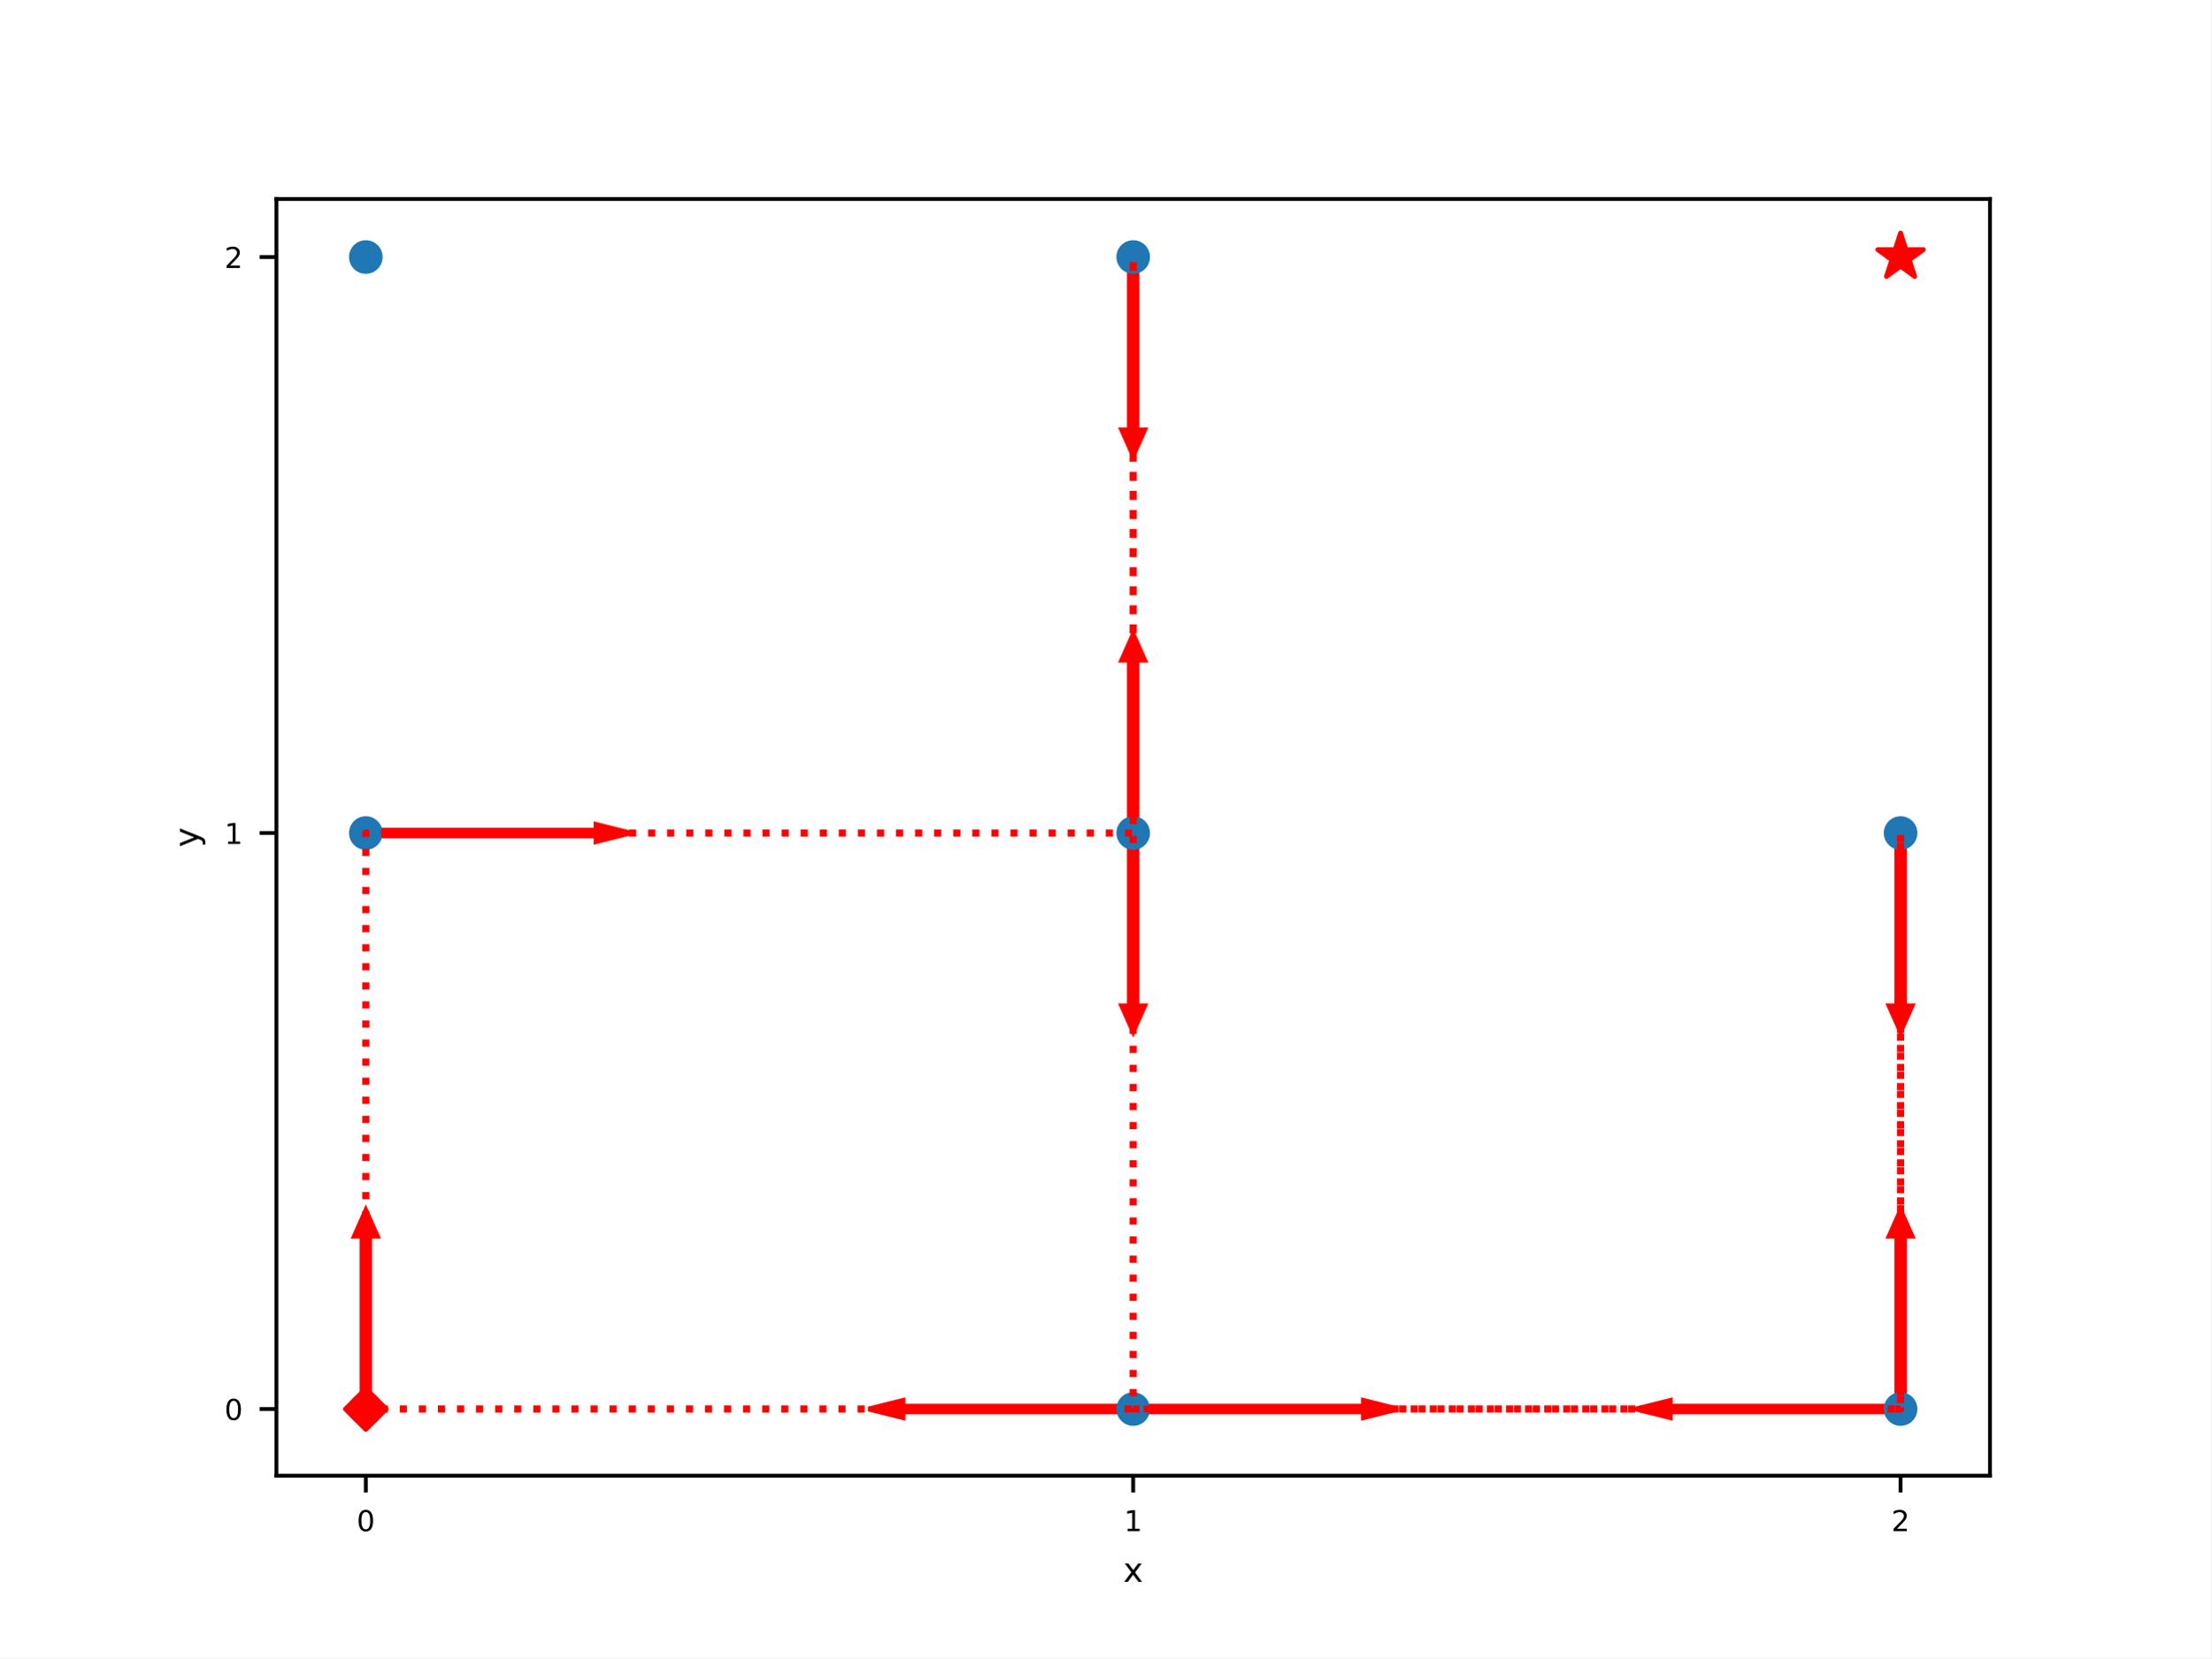
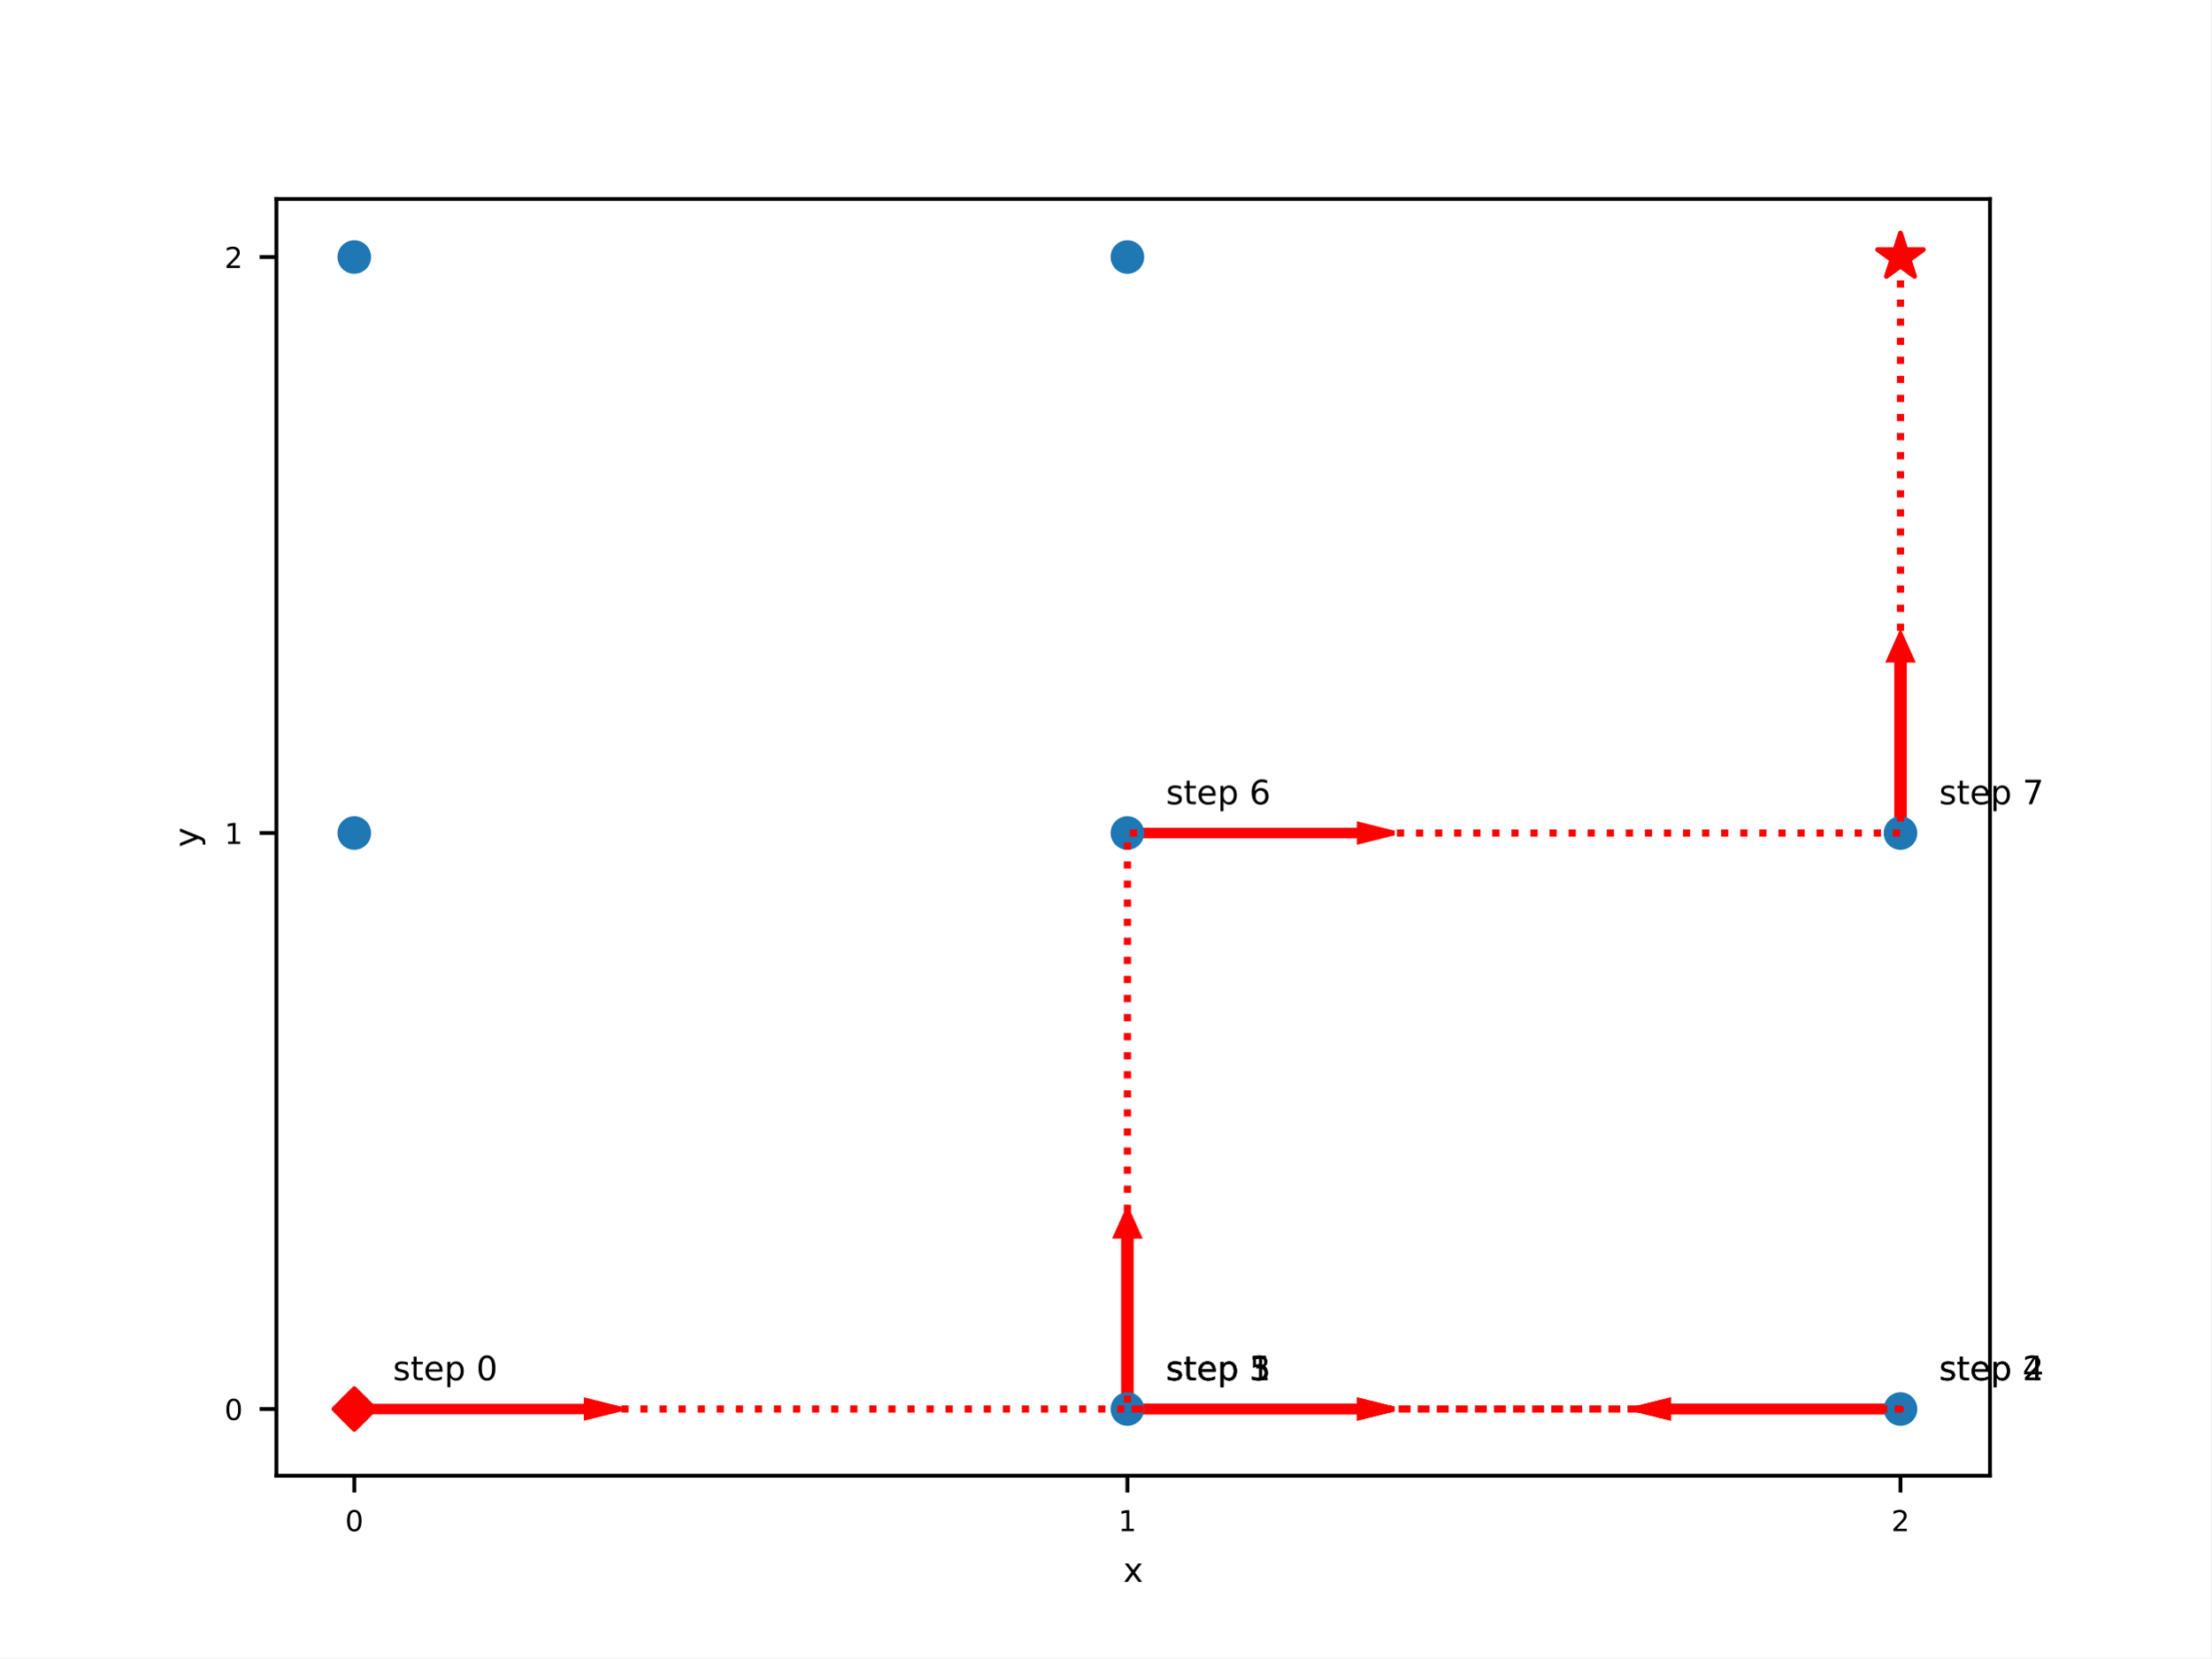
<svg xmlns="http://www.w3.org/2000/svg" xmlns:xlink="http://www.w3.org/1999/xlink" width="460.8pt" height="345.6pt" viewBox="0 0 460.8 345.6" version="1.1">
  <defs>
    <style type="text/css">*{stroke-linejoin: round; stroke-linecap: butt}</style>
  </defs>
  <g id="figure_1">
    <g id="patch_1">
      <path d="M 0 345.6  L 460.8 345.6  L 460.8 0  L 0 0  z " style="fill: #ffffff" />
    </g>
    <g id="axes_1">
      <g id="patch_2">
        <path d="M 57.6 307.584  L 414.72 307.584  L 414.72 41.472  L 57.6 41.472  z " style="fill: #ffffff" />
      </g>
      <g id="patch_3">
-         <path d="M 76.232 252.267  L 78.631 257.669  L 77.031 257.669  L 77.031 293.687  L 75.432 293.687  L 75.432 257.669  L 73.833 257.669  z " clip-path="url(#pe3180663de)" style="fill: #ff0000; stroke: #ff0000; stroke-linejoin: miter" />
+         <path d="M 129.419 293.687  L 122.168 295.488  L 122.168 294.287  L 73.833 294.287  L 73.833 293.087  L 122.168 293.087  L 122.168 291.886  z " clip-path="url(#p199df8d029)" style="fill: #ff0000; stroke: #ff0000; stroke-linejoin: miter" />
      </g>
      <g id="patch_4">
-         <path d="M 131.407 173.628  L 124.21 175.428  L 124.21 174.228  L 76.232 174.228  L 76.232 173.027  L 124.21 173.027  L 124.21 171.827  z " clip-path="url(#pe3180663de)" style="fill: #ff0000; stroke: #ff0000; stroke-linejoin: miter" />
+         <path d="M 290.538 293.687  L 283.287 295.488  L 283.287 294.287  L 234.952 294.287  L 234.952 293.087  L 283.287 293.087  L 283.287 291.886  z " clip-path="url(#p199df8d029)" style="fill: #ff0000; stroke: #ff0000; stroke-linejoin: miter" />
      </g>
      <g id="patch_5">
-         <path d="M 236.16 132.207  L 238.559 137.61  L 236.96 137.61  L 236.96 173.628  L 235.36 173.628  L 235.36 137.61  L 233.761 137.61  z " clip-path="url(#pe3180663de)" style="fill: #ff0000; stroke: #ff0000; stroke-linejoin: miter" />
+         <path d="M 340.484 293.687  L 347.735 291.886  L 347.735 293.087  L 396.07 293.087  L 396.07 294.287  L 347.735 294.287  L 347.735 295.488  z " clip-path="url(#p199df8d029)" style="fill: #ff0000; stroke: #ff0000; stroke-linejoin: miter" />
      </g>
      <g id="patch_6">
-         <path d="M 236.16 94.989  L 233.761 89.586  L 235.36 89.586  L 235.36 53.568  L 236.96 53.568  L 236.96 89.586  L 238.559 89.586  z " clip-path="url(#pe3180663de)" style="fill: #ff0000; stroke: #ff0000; stroke-linejoin: miter" />
+         <path d="M 290.538 293.687  L 283.287 295.488  L 283.287 294.287  L 234.952 294.287  L 234.952 293.087  L 283.287 293.087  L 283.287 291.886  z " clip-path="url(#p199df8d029)" style="fill: #ff0000; stroke: #ff0000; stroke-linejoin: miter" />
      </g>
      <g id="patch_7">
-         <path d="M 236.16 215.048  L 233.761 209.645  L 235.36 209.645  L 235.36 173.628  L 236.96 173.628  L 236.96 209.645  L 238.559 209.645  z " clip-path="url(#pe3180663de)" style="fill: #ff0000; stroke: #ff0000; stroke-linejoin: miter" />
+         <path d="M 340.484 293.687  L 347.735 291.886  L 347.735 293.087  L 396.07 293.087  L 396.07 294.287  L 347.735 294.287  L 347.735 295.488  z " clip-path="url(#p199df8d029)" style="fill: #ff0000; stroke: #ff0000; stroke-linejoin: miter" />
      </g>
      <g id="patch_8">
-         <path d="M 291.335 293.687  L 284.139 295.488  L 284.139 294.287  L 236.16 294.287  L 236.16 293.087  L 284.139 293.087  L 284.139 291.886  z " clip-path="url(#pe3180663de)" style="fill: #ff0000; stroke: #ff0000; stroke-linejoin: miter" />
+         <path d="M 234.952 252.267  L 237.368 257.669  L 235.757 257.669  L 235.757 293.687  L 234.146 293.687  L 234.146 257.669  L 232.535 257.669  z " clip-path="url(#p199df8d029)" style="fill: #ff0000; stroke: #ff0000; stroke-linejoin: miter" />
      </g>
      <g id="patch_9">
-         <path d="M 396.088 252.267  L 398.487 257.669  L 396.888 257.669  L 396.888 293.687  L 395.289 293.687  L 395.289 257.669  L 393.689 257.669  z " clip-path="url(#pe3180663de)" style="fill: #ff0000; stroke: #ff0000; stroke-linejoin: miter" />
+         <path d="M 290.538 173.628  L 283.287 175.428  L 283.287 174.228  L 234.952 174.228  L 234.952 173.027  L 283.287 173.027  L 283.287 171.827  z " clip-path="url(#p199df8d029)" style="fill: #ff0000; stroke: #ff0000; stroke-linejoin: miter" />
      </g>
      <g id="patch_10">
-         <path d="M 396.088 215.048  L 393.689 209.645  L 395.289 209.645  L 395.289 173.628  L 396.888 173.628  L 396.888 209.645  L 398.487 209.645  z " clip-path="url(#pe3180663de)" style="fill: #ff0000; stroke: #ff0000; stroke-linejoin: miter" />
-       </g>
-       <g id="patch_11">
-         <path d="M 340.913 293.687  L 348.11 291.886  L 348.11 293.087  L 396.088 293.087  L 396.088 294.287  L 348.11 294.287  L 348.11 295.488  z " clip-path="url(#pe3180663de)" style="fill: #ff0000; stroke: #ff0000; stroke-linejoin: miter" />
-       </g>
-       <g id="patch_12">
-         <path d="M 180.985 293.687  L 188.181 291.886  L 188.181 293.087  L 236.16 293.087  L 236.16 294.287  L 188.181 294.287  L 188.181 295.488  z " clip-path="url(#pe3180663de)" style="fill: #ff0000; stroke: #ff0000; stroke-linejoin: miter" />
+         <path d="M 396.07 132.207  L 398.487 137.61  L 396.876 137.61  L 396.876 173.628  L 395.265 173.628  L 395.265 137.61  L 393.654 137.61  z " clip-path="url(#p199df8d029)" style="fill: #ff0000; stroke: #ff0000; stroke-linejoin: miter" />
      </g>
      <g id="PathCollection_1">
        <defs>
-           <path id="m11f70efe59" d="M 0 3  C 0.796 3 1.559 2.684 2.121 2.121  C 2.684 1.559 3 0.796 3 0  C 3 -0.796 2.684 -1.559 2.121 -2.121  C 1.559 -2.684 0.796 -3 0 -3  C -0.796 -3 -1.559 -2.684 -2.121 -2.121  C -2.684 -1.559 -3 -0.796 -3 0  C -3 0.796 -2.684 1.559 -2.121 2.121  C -1.559 2.684 -0.796 3 0 3  z " style="stroke: #1f77b4" />
+           <path id="m588a69c853" d="M 0 3  C 0.796 3 1.559 2.684 2.121 2.121  C 2.684 1.559 3 0.796 3 0  C 3 -0.796 2.684 -1.559 2.121 -2.121  C 1.559 -2.684 0.796 -3 0 -3  C -0.796 -3 -1.559 -2.684 -2.121 -2.121  C -2.684 -1.559 -3 -0.796 -3 0  C -3 0.796 -2.684 1.559 -2.121 2.121  C -1.559 2.684 -0.796 3 0 3  z " style="stroke: #1f77b4" />
        </defs>
-         <g clip-path="url(#pe3180663de)">
-           <use xlink:href="#m11f70efe59" x="76.232" y="293.687" style="fill: #1f77b4; stroke: #1f77b4" />
-           <use xlink:href="#m11f70efe59" x="76.232" y="173.628" style="fill: #1f77b4; stroke: #1f77b4" />
-           <use xlink:href="#m11f70efe59" x="76.232" y="53.568" style="fill: #1f77b4; stroke: #1f77b4" />
-           <use xlink:href="#m11f70efe59" x="236.16" y="293.687" style="fill: #1f77b4; stroke: #1f77b4" />
-           <use xlink:href="#m11f70efe59" x="236.16" y="173.628" style="fill: #1f77b4; stroke: #1f77b4" />
-           <use xlink:href="#m11f70efe59" x="236.16" y="53.568" style="fill: #1f77b4; stroke: #1f77b4" />
-           <use xlink:href="#m11f70efe59" x="396.088" y="293.687" style="fill: #1f77b4; stroke: #1f77b4" />
-           <use xlink:href="#m11f70efe59" x="396.088" y="173.628" style="fill: #1f77b4; stroke: #1f77b4" />
+         <g clip-path="url(#p199df8d029)">
+           <use xlink:href="#m588a69c853" x="73.833" y="293.687" style="fill: #1f77b4; stroke: #1f77b4" />
+           <use xlink:href="#m588a69c853" x="73.833" y="173.628" style="fill: #1f77b4; stroke: #1f77b4" />
+           <use xlink:href="#m588a69c853" x="73.833" y="53.568" style="fill: #1f77b4; stroke: #1f77b4" />
+           <use xlink:href="#m588a69c853" x="234.952" y="293.687" style="fill: #1f77b4; stroke: #1f77b4" />
+           <use xlink:href="#m588a69c853" x="234.952" y="173.628" style="fill: #1f77b4; stroke: #1f77b4" />
+           <use xlink:href="#m588a69c853" x="234.952" y="53.568" style="fill: #1f77b4; stroke: #1f77b4" />
+           <use xlink:href="#m588a69c853" x="396.07" y="293.687" style="fill: #1f77b4; stroke: #1f77b4" />
+           <use xlink:href="#m588a69c853" x="396.07" y="173.628" style="fill: #1f77b4; stroke: #1f77b4" />
        </g>
      </g>
      <g id="PathCollection_2">
        <defs>
-           <path id="m1e1a6adb04" d="M -0 4.243  L 4.243 0  L 0 -4.243  L -4.243 -0  z " style="stroke: #ff0000" />
+           <path id="m4b61e45c72" d="M -0 4.243  L 4.243 0  L 0 -4.243  L -4.243 -0  z " style="stroke: #ff0000" />
        </defs>
-         <g clip-path="url(#pe3180663de)">
-           <use xlink:href="#m1e1a6adb04" x="76.232" y="293.687" style="fill: #ff0000; stroke: #ff0000" />
+         <g clip-path="url(#p199df8d029)">
+           <use xlink:href="#m4b61e45c72" x="73.833" y="293.687" style="fill: #ff0000; stroke: #ff0000" />
        </g>
      </g>
      <g id="PathCollection_3">
        <defs>
-           <path id="m4e0b404543" d="M 0 -5  L -1.123 -1.545  L -4.755 -1.545  L -1.816 0.59  L -2.939 4.045  L -0 1.91  L 2.939 4.045  L 1.816 0.59  L 4.755 -1.545  L 1.123 -1.545  z " style="stroke: #ff0000" />
+           <path id="mdf973f0342" d="M 0 -5  L -1.123 -1.545  L -4.755 -1.545  L -1.816 0.59  L -2.939 4.045  L -0 1.91  L 2.939 4.045  L 1.816 0.59  L 4.755 -1.545  L 1.123 -1.545  z " style="stroke: #ff0000" />
        </defs>
-         <g clip-path="url(#pe3180663de)">
-           <use xlink:href="#m4e0b404543" x="396.088" y="53.568" style="fill: #ff0000; stroke: #ff0000" />
+         <g clip-path="url(#p199df8d029)">
+           <use xlink:href="#mdf973f0342" x="396.07" y="53.568" style="fill: #ff0000; stroke: #ff0000" />
        </g>
      </g>
      <g id="matplotlib.axis_1">
        <g id="xtick_1">
          <g id="line2d_1">
            <defs>
-               <path id="me83103837b" d="M 0 0  L 0 3.5  " style="stroke: #000000; stroke-width: 0.8" />
-             </defs>
-             <g>
-               <use xlink:href="#me83103837b" x="76.232" y="307.584" style="stroke: #000000; stroke-width: 0.8" />
+               <path id="m237c751050" d="M 0 0  L 0 3.5  " style="stroke: #000000; stroke-width: 0.8" />
+             </defs>
+             <g>
+               <use xlink:href="#m237c751050" x="73.833" y="307.584" style="stroke: #000000; stroke-width: 0.8" />
            </g>
          </g>
          <g id="text_1">
-             <g transform="translate(74.3229 319.1431) scale(0.06 -0.06)">
+             <g transform="translate(71.92398 319.1431) scale(0.06 -0.06)">
              <defs>
                <path id="DejaVuSans-30" d="M 2034 4250  Q 1547 4250 1301 3770  Q 1056 3291 1056 2328  Q 1056 1369 1301 889  Q 1547 409 2034 409  Q 2525 409 2770 889  Q 3016 1369 3016 2328  Q 3016 3291 2770 3770  Q 2525 4250 2034 4250  z M 2034 4750  Q 2819 4750 3233 4129  Q 3647 3509 3647 2328  Q 3647 1150 3233 529  Q 2819 -91 2034 -91  Q 1250 -91 836 529  Q 422 1150 422 2328  Q 422 3509 836 4129  Q 1250 4750 2034 4750  z " transform="scale(0.015625)" />
              </defs>
              <use xlink:href="#DejaVuSans-30" />
            </g>
          </g>
        </g>
        <g id="xtick_2">
          <g id="line2d_2">
            <g>
-               <use xlink:href="#me83103837b" x="236.16" y="307.584" style="stroke: #000000; stroke-width: 0.8" />
+               <use xlink:href="#m237c751050" x="234.952" y="307.584" style="stroke: #000000; stroke-width: 0.8" />
            </g>
          </g>
          <g id="text_2">
-             <g transform="translate(234.2512 319.1431) scale(0.06 -0.06)">
+             <g transform="translate(233.0429 319.1431) scale(0.06 -0.06)">
              <defs>
                <path id="DejaVuSans-31" d="M 794 531  L 1825 531  L 1825 4091  L 703 3866  L 703 4441  L 1819 4666  L 2450 4666  L 2450 531  L 3481 531  L 3481 0  L 794 0  L 794 531  z " transform="scale(0.015625)" />
              </defs>
              <use xlink:href="#DejaVuSans-31" />
            </g>
          </g>
        </g>
        <g id="xtick_3">
          <g id="line2d_3">
            <g>
-               <use xlink:href="#me83103837b" x="396.088" y="307.584" style="stroke: #000000; stroke-width: 0.8" />
+               <use xlink:href="#m237c751050" x="396.07" y="307.584" style="stroke: #000000; stroke-width: 0.8" />
            </g>
          </g>
          <g id="text_3">
-             <g transform="translate(394.1796 319.1431) scale(0.06 -0.06)">
+             <g transform="translate(394.1617 319.1431) scale(0.06 -0.06)">
              <defs>
                <path id="DejaVuSans-32" d="M 1228 531  L 3431 531  L 3431 0  L 469 0  L 469 531  Q 828 903 1448 1529  Q 2069 2156 2228 2338  Q 2531 2678 2651 2914  Q 2772 3150 2772 3378  Q 2772 3750 2511 3984  Q 2250 4219 1831 4219  Q 1534 4219 1204 4116  Q 875 4013 500 3803  L 500 4441  Q 881 4594 1212 4672  Q 1544 4750 1819 4750  Q 2544 4750 2975 4387  Q 3406 4025 3406 3419  Q 3406 3131 3298 2873  Q 3191 2616 2906 2266  Q 2828 2175 2409 1742  Q 1991 1309 1228 531  z " transform="scale(0.015625)" />
              </defs>
              <use xlink:href="#DejaVuSans-32" />
            </g>
          </g>
        </g>
        <g id="text_4">
          <g transform="translate(234.0884 329.7098) scale(0.07 -0.07)">
            <defs>
              <path id="DejaVuSans-78" d="M 3513 3500  L 2247 1797  L 3578 0  L 2900 0  L 1881 1375  L 863 0  L 184 0  L 1544 1831  L 300 3500  L 978 3500  L 1906 2253  L 2834 3500  L 3513 3500  z " transform="scale(0.015625)" />
            </defs>
            <use xlink:href="#DejaVuSans-78" />
          </g>
        </g>
      </g>
      <g id="matplotlib.axis_2">
        <g id="ytick_1">
          <g id="line2d_4">
            <defs>
-               <path id="me3efc7b061" d="M 0 0  L -3.5 0  " style="stroke: #000000; stroke-width: 0.8" />
-             </defs>
-             <g>
-               <use xlink:href="#me3efc7b061" x="57.6" y="293.687" style="stroke: #000000; stroke-width: 0.8" />
+               <path id="m991e6a438a" d="M 0 0  L -3.5 0  " style="stroke: #000000; stroke-width: 0.8" />
+             </defs>
+             <g>
+               <use xlink:href="#m991e6a438a" x="57.6" y="293.687" style="stroke: #000000; stroke-width: 0.8" />
            </g>
          </g>
          <g id="text_5">
            <g transform="translate(46.7825 295.9666) scale(0.06 -0.06)">
              <use xlink:href="#DejaVuSans-30" />
            </g>
          </g>
        </g>
        <g id="ytick_2">
          <g id="line2d_5">
            <g>
-               <use xlink:href="#me3efc7b061" x="57.6" y="173.628" style="stroke: #000000; stroke-width: 0.8" />
+               <use xlink:href="#m991e6a438a" x="57.6" y="173.628" style="stroke: #000000; stroke-width: 0.8" />
            </g>
          </g>
          <g id="text_6">
            <g transform="translate(46.7825 175.9071) scale(0.06 -0.06)">
              <use xlink:href="#DejaVuSans-31" />
            </g>
          </g>
        </g>
        <g id="ytick_3">
          <g id="line2d_6">
            <g>
-               <use xlink:href="#me3efc7b061" x="57.6" y="53.568" style="stroke: #000000; stroke-width: 0.8" />
+               <use xlink:href="#m991e6a438a" x="57.6" y="53.568" style="stroke: #000000; stroke-width: 0.8" />
            </g>
          </g>
          <g id="text_7">
            <g transform="translate(46.7825 55.84753) scale(0.06 -0.06)">
              <use xlink:href="#DejaVuSans-32" />
            </g>
          </g>
        </g>
        <g id="text_8">
          <g transform="translate(41.32672 176.5996) rotate(-90) scale(0.07 -0.07)">
            <defs>
              <path id="DejaVuSans-79" d="M 2059 -325  Q 1816 -950 1584 -1140  Q 1353 -1331 966 -1331  L 506 -1331  L 506 -850  L 844 -850  Q 1081 -850 1212 -737  Q 1344 -625 1503 -206  L 1606 56  L 191 3500  L 800 3500  L 1894 763  L 2988 3500  L 3597 3500  L 2059 -325  z " transform="scale(0.015625)" />
            </defs>
            <use xlink:href="#DejaVuSans-79" />
          </g>
        </g>
      </g>
      <g id="line2d_7">
-         <path d="M 76.232 293.687  L 76.232 173.628  L 236.16 173.628  L 236.16 53.568  L 236.16 173.628  L 236.16 293.687  L 396.088 293.687  L 396.088 173.628  L 396.088 293.687  L 236.16 293.687  L 76.232 293.687  " clip-path="url(#pe3180663de)" style="fill: none; stroke-dasharray: 1.5,2.475; stroke-dashoffset: 0; stroke: #ff0000; stroke-width: 1.5" />
+         <path d="M 73.833 293.687  L 234.952 293.687  L 396.07 293.687  L 234.952 293.687  L 396.07 293.687  L 234.952 293.687  L 234.952 173.628  L 396.07 173.628  L 396.07 53.568  " clip-path="url(#p199df8d029)" style="fill: none; stroke-dasharray: 1.5,2.475; stroke-dashoffset: 0; stroke: #ff0000; stroke-width: 1.5" />
+       </g>
+       <g id="patch_11">
+         <path d="M 57.6 307.584  L 57.6 41.472  " style="fill: none; stroke: #000000; stroke-width: 0.8; stroke-linejoin: miter; stroke-linecap: square" />
+       </g>
+       <g id="patch_12">
+         <path d="M 414.72 307.584  L 414.72 41.472  " style="fill: none; stroke: #000000; stroke-width: 0.8; stroke-linejoin: miter; stroke-linecap: square" />
      </g>
      <g id="patch_13">
-         <path d="M 57.6 307.584  L 57.6 41.472  " style="fill: none; stroke: #000000; stroke-width: 0.8; stroke-linejoin: miter; stroke-linecap: square" />
+         <path d="M 57.6 307.584  L 414.72 307.584  " style="fill: none; stroke: #000000; stroke-width: 0.8; stroke-linejoin: miter; stroke-linecap: square" />
      </g>
      <g id="patch_14">
-         <path d="M 414.72 307.584  L 414.72 41.472  " style="fill: none; stroke: #000000; stroke-width: 0.8; stroke-linejoin: miter; stroke-linecap: square" />
-       </g>
-       <g id="patch_15">
-         <path d="M 57.6 307.584  L 414.72 307.584  " style="fill: none; stroke: #000000; stroke-width: 0.8; stroke-linejoin: miter; stroke-linecap: square" />
-       </g>
-       <g id="patch_16">
        <path d="M 57.6 41.472  L 414.72 41.472  " style="fill: none; stroke: #000000; stroke-width: 0.8; stroke-linejoin: miter; stroke-linecap: square" />
+       </g>
+       <g id="text_9">
+         <g transform="translate(81.88867 287.6841) scale(0.07 -0.07)">
+           <defs>
+             <path id="DejaVuSans-73" d="M 2834 3397  L 2834 2853  Q 2591 2978 2328 3040  Q 2066 3103 1784 3103  Q 1356 3103 1142 2972  Q 928 2841 928 2578  Q 928 2378 1081 2264  Q 1234 2150 1697 2047  L 1894 2003  Q 2506 1872 2764 1633  Q 3022 1394 3022 966  Q 3022 478 2636 193  Q 2250 -91 1575 -91  Q 1294 -91 989 -36  Q 684 19 347 128  L 347 722  Q 666 556 975 473  Q 1284 391 1588 391  Q 1994 391 2212 530  Q 2431 669 2431 922  Q 2431 1156 2273 1281  Q 2116 1406 1581 1522  L 1381 1569  Q 847 1681 609 1914  Q 372 2147 372 2553  Q 372 3047 722 3315  Q 1072 3584 1716 3584  Q 2034 3584 2315 3537  Q 2597 3491 2834 3397  z " transform="scale(0.015625)" />
+             <path id="DejaVuSans-74" d="M 1172 4494  L 1172 3500  L 2356 3500  L 2356 3053  L 1172 3053  L 1172 1153  Q 1172 725 1289 603  Q 1406 481 1766 481  L 2356 481  L 2356 0  L 1766 0  Q 1100 0 847 248  Q 594 497 594 1153  L 594 3053  L 172 3053  L 172 3500  L 594 3500  L 594 4494  L 1172 4494  z " transform="scale(0.015625)" />
+             <path id="DejaVuSans-65" d="M 3597 1894  L 3597 1613  L 953 1613  Q 991 1019 1311 708  Q 1631 397 2203 397  Q 2534 397 2845 478  Q 3156 559 3463 722  L 3463 178  Q 3153 47 2828 -22  Q 2503 -91 2169 -91  Q 1331 -91 842 396  Q 353 884 353 1716  Q 353 2575 817 3079  Q 1281 3584 2069 3584  Q 2775 3584 3186 3129  Q 3597 2675 3597 1894  z M 3022 2063  Q 3016 2534 2758 2815  Q 2500 3097 2075 3097  Q 1594 3097 1305 2825  Q 1016 2553 972 2059  L 3022 2063  z " transform="scale(0.015625)" />
+             <path id="DejaVuSans-70" d="M 1159 525  L 1159 -1331  L 581 -1331  L 581 3500  L 1159 3500  L 1159 2969  Q 1341 3281 1617 3432  Q 1894 3584 2278 3584  Q 2916 3584 3314 3078  Q 3713 2572 3713 1747  Q 3713 922 3314 415  Q 2916 -91 2278 -91  Q 1894 -91 1617 61  Q 1341 213 1159 525  z M 3116 1747  Q 3116 2381 2855 2742  Q 2594 3103 2138 3103  Q 1681 3103 1420 2742  Q 1159 2381 1159 1747  Q 1159 1113 1420 752  Q 1681 391 2138 391  Q 2594 391 2855 752  Q 3116 1113 3116 1747  z " transform="scale(0.015625)" />
+             <path id="DejaVuSans-20" transform="scale(0.015625)" />
+           </defs>
+           <use xlink:href="#DejaVuSans-73" />
+           <use xlink:href="#DejaVuSans-74" x="52.1" />
+           <use xlink:href="#DejaVuSans-65" x="91.309" />
+           <use xlink:href="#DejaVuSans-70" x="152.832" />
+           <use xlink:href="#DejaVuSans-20" x="216.309" />
+           <use xlink:href="#DejaVuSans-30" x="248.096" />
+         </g>
+       </g>
+       <g id="text_10">
+         <g transform="translate(243.0076 287.6841) scale(0.07 -0.07)">
+           <use xlink:href="#DejaVuSans-73" />
+           <use xlink:href="#DejaVuSans-74" x="52.1" />
+           <use xlink:href="#DejaVuSans-65" x="91.309" />
+           <use xlink:href="#DejaVuSans-70" x="152.832" />
+           <use xlink:href="#DejaVuSans-20" x="216.309" />
+           <use xlink:href="#DejaVuSans-31" x="248.096" />
+         </g>
+       </g>
+       <g id="text_11">
+         <g transform="translate(404.1264 287.6841) scale(0.07 -0.07)">
+           <use xlink:href="#DejaVuSans-73" />
+           <use xlink:href="#DejaVuSans-74" x="52.1" />
+           <use xlink:href="#DejaVuSans-65" x="91.309" />
+           <use xlink:href="#DejaVuSans-70" x="152.832" />
+           <use xlink:href="#DejaVuSans-20" x="216.309" />
+           <use xlink:href="#DejaVuSans-32" x="248.096" />
+         </g>
+       </g>
+       <g id="text_12">
+         <g transform="translate(243.0076 287.6841) scale(0.07 -0.07)">
+           <defs>
+             <path id="DejaVuSans-33" d="M 2597 2516  Q 3050 2419 3304 2112  Q 3559 1806 3559 1356  Q 3559 666 3084 287  Q 2609 -91 1734 -91  Q 1441 -91 1130 -33  Q 819 25 488 141  L 488 750  Q 750 597 1062 519  Q 1375 441 1716 441  Q 2309 441 2620 675  Q 2931 909 2931 1356  Q 2931 1769 2642 2001  Q 2353 2234 1838 2234  L 1294 2234  L 1294 2753  L 1863 2753  Q 2328 2753 2575 2939  Q 2822 3125 2822 3475  Q 2822 3834 2567 4026  Q 2313 4219 1838 4219  Q 1578 4219 1281 4162  Q 984 4106 628 3988  L 628 4550  Q 988 4650 1302 4700  Q 1616 4750 1894 4750  Q 2613 4750 3031 4423  Q 3450 4097 3450 3541  Q 3450 3153 3228 2886  Q 3006 2619 2597 2516  z " transform="scale(0.015625)" />
+           </defs>
+           <use xlink:href="#DejaVuSans-73" />
+           <use xlink:href="#DejaVuSans-74" x="52.1" />
+           <use xlink:href="#DejaVuSans-65" x="91.309" />
+           <use xlink:href="#DejaVuSans-70" x="152.832" />
+           <use xlink:href="#DejaVuSans-20" x="216.309" />
+           <use xlink:href="#DejaVuSans-33" x="248.096" />
+         </g>
+       </g>
+       <g id="text_13">
+         <g transform="translate(404.1264 287.6841) scale(0.07 -0.07)">
+           <defs>
+             <path id="DejaVuSans-34" d="M 2419 4116  L 825 1625  L 2419 1625  L 2419 4116  z M 2253 4666  L 3047 4666  L 3047 1625  L 3713 1625  L 3713 1100  L 3047 1100  L 3047 0  L 2419 0  L 2419 1100  L 313 1100  L 313 1709  L 2253 4666  z " transform="scale(0.015625)" />
+           </defs>
+           <use xlink:href="#DejaVuSans-73" />
+           <use xlink:href="#DejaVuSans-74" x="52.1" />
+           <use xlink:href="#DejaVuSans-65" x="91.309" />
+           <use xlink:href="#DejaVuSans-70" x="152.832" />
+           <use xlink:href="#DejaVuSans-20" x="216.309" />
+           <use xlink:href="#DejaVuSans-34" x="248.096" />
+         </g>
+       </g>
+       <g id="text_14">
+         <g transform="translate(243.0076 287.6841) scale(0.07 -0.07)">
+           <defs>
+             <path id="DejaVuSans-35" d="M 691 4666  L 3169 4666  L 3169 4134  L 1269 4134  L 1269 2991  Q 1406 3038 1543 3061  Q 1681 3084 1819 3084  Q 2600 3084 3056 2656  Q 3513 2228 3513 1497  Q 3513 744 3044 326  Q 2575 -91 1722 -91  Q 1428 -91 1123 -41  Q 819 9 494 109  L 494 744  Q 775 591 1075 516  Q 1375 441 1709 441  Q 2250 441 2565 725  Q 2881 1009 2881 1497  Q 2881 1984 2565 2268  Q 2250 2553 1709 2553  Q 1456 2553 1204 2497  Q 953 2441 691 2322  L 691 4666  z " transform="scale(0.015625)" />
+           </defs>
+           <use xlink:href="#DejaVuSans-73" />
+           <use xlink:href="#DejaVuSans-74" x="52.1" />
+           <use xlink:href="#DejaVuSans-65" x="91.309" />
+           <use xlink:href="#DejaVuSans-70" x="152.832" />
+           <use xlink:href="#DejaVuSans-20" x="216.309" />
+           <use xlink:href="#DejaVuSans-35" x="248.096" />
+         </g>
+       </g>
+       <g id="text_15">
+         <g transform="translate(243.0076 167.6246) scale(0.07 -0.07)">
+           <defs>
+             <path id="DejaVuSans-36" d="M 2113 2584  Q 1688 2584 1439 2293  Q 1191 2003 1191 1497  Q 1191 994 1439 701  Q 1688 409 2113 409  Q 2538 409 2786 701  Q 3034 994 3034 1497  Q 3034 2003 2786 2293  Q 2538 2584 2113 2584  z M 3366 4563  L 3366 3988  Q 3128 4100 2886 4159  Q 2644 4219 2406 4219  Q 1781 4219 1451 3797  Q 1122 3375 1075 2522  Q 1259 2794 1537 2939  Q 1816 3084 2150 3084  Q 2853 3084 3261 2657  Q 3669 2231 3669 1497  Q 3669 778 3244 343  Q 2819 -91 2113 -91  Q 1303 -91 875 529  Q 447 1150 447 2328  Q 447 3434 972 4092  Q 1497 4750 2381 4750  Q 2619 4750 2861 4703  Q 3103 4656 3366 4563  z " transform="scale(0.015625)" />
+           </defs>
+           <use xlink:href="#DejaVuSans-73" />
+           <use xlink:href="#DejaVuSans-74" x="52.1" />
+           <use xlink:href="#DejaVuSans-65" x="91.309" />
+           <use xlink:href="#DejaVuSans-70" x="152.832" />
+           <use xlink:href="#DejaVuSans-20" x="216.309" />
+           <use xlink:href="#DejaVuSans-36" x="248.096" />
+         </g>
+       </g>
+       <g id="text_16">
+         <g transform="translate(404.1264 167.6246) scale(0.07 -0.07)">
+           <defs>
+             <path id="DejaVuSans-37" d="M 525 4666  L 3525 4666  L 3525 4397  L 1831 0  L 1172 0  L 2766 4134  L 525 4134  L 525 4666  z " transform="scale(0.015625)" />
+           </defs>
+           <use xlink:href="#DejaVuSans-73" />
+           <use xlink:href="#DejaVuSans-74" x="52.1" />
+           <use xlink:href="#DejaVuSans-65" x="91.309" />
+           <use xlink:href="#DejaVuSans-70" x="152.832" />
+           <use xlink:href="#DejaVuSans-20" x="216.309" />
+           <use xlink:href="#DejaVuSans-37" x="248.096" />
+         </g>
      </g>
    </g>
  </g>
  <defs>
-     <clipPath id="pe3180663de">
+     <clipPath id="p199df8d029">
      <rect x="57.6" y="41.472" width="357.12" height="266.112" />
    </clipPath>
  </defs>
</svg>
